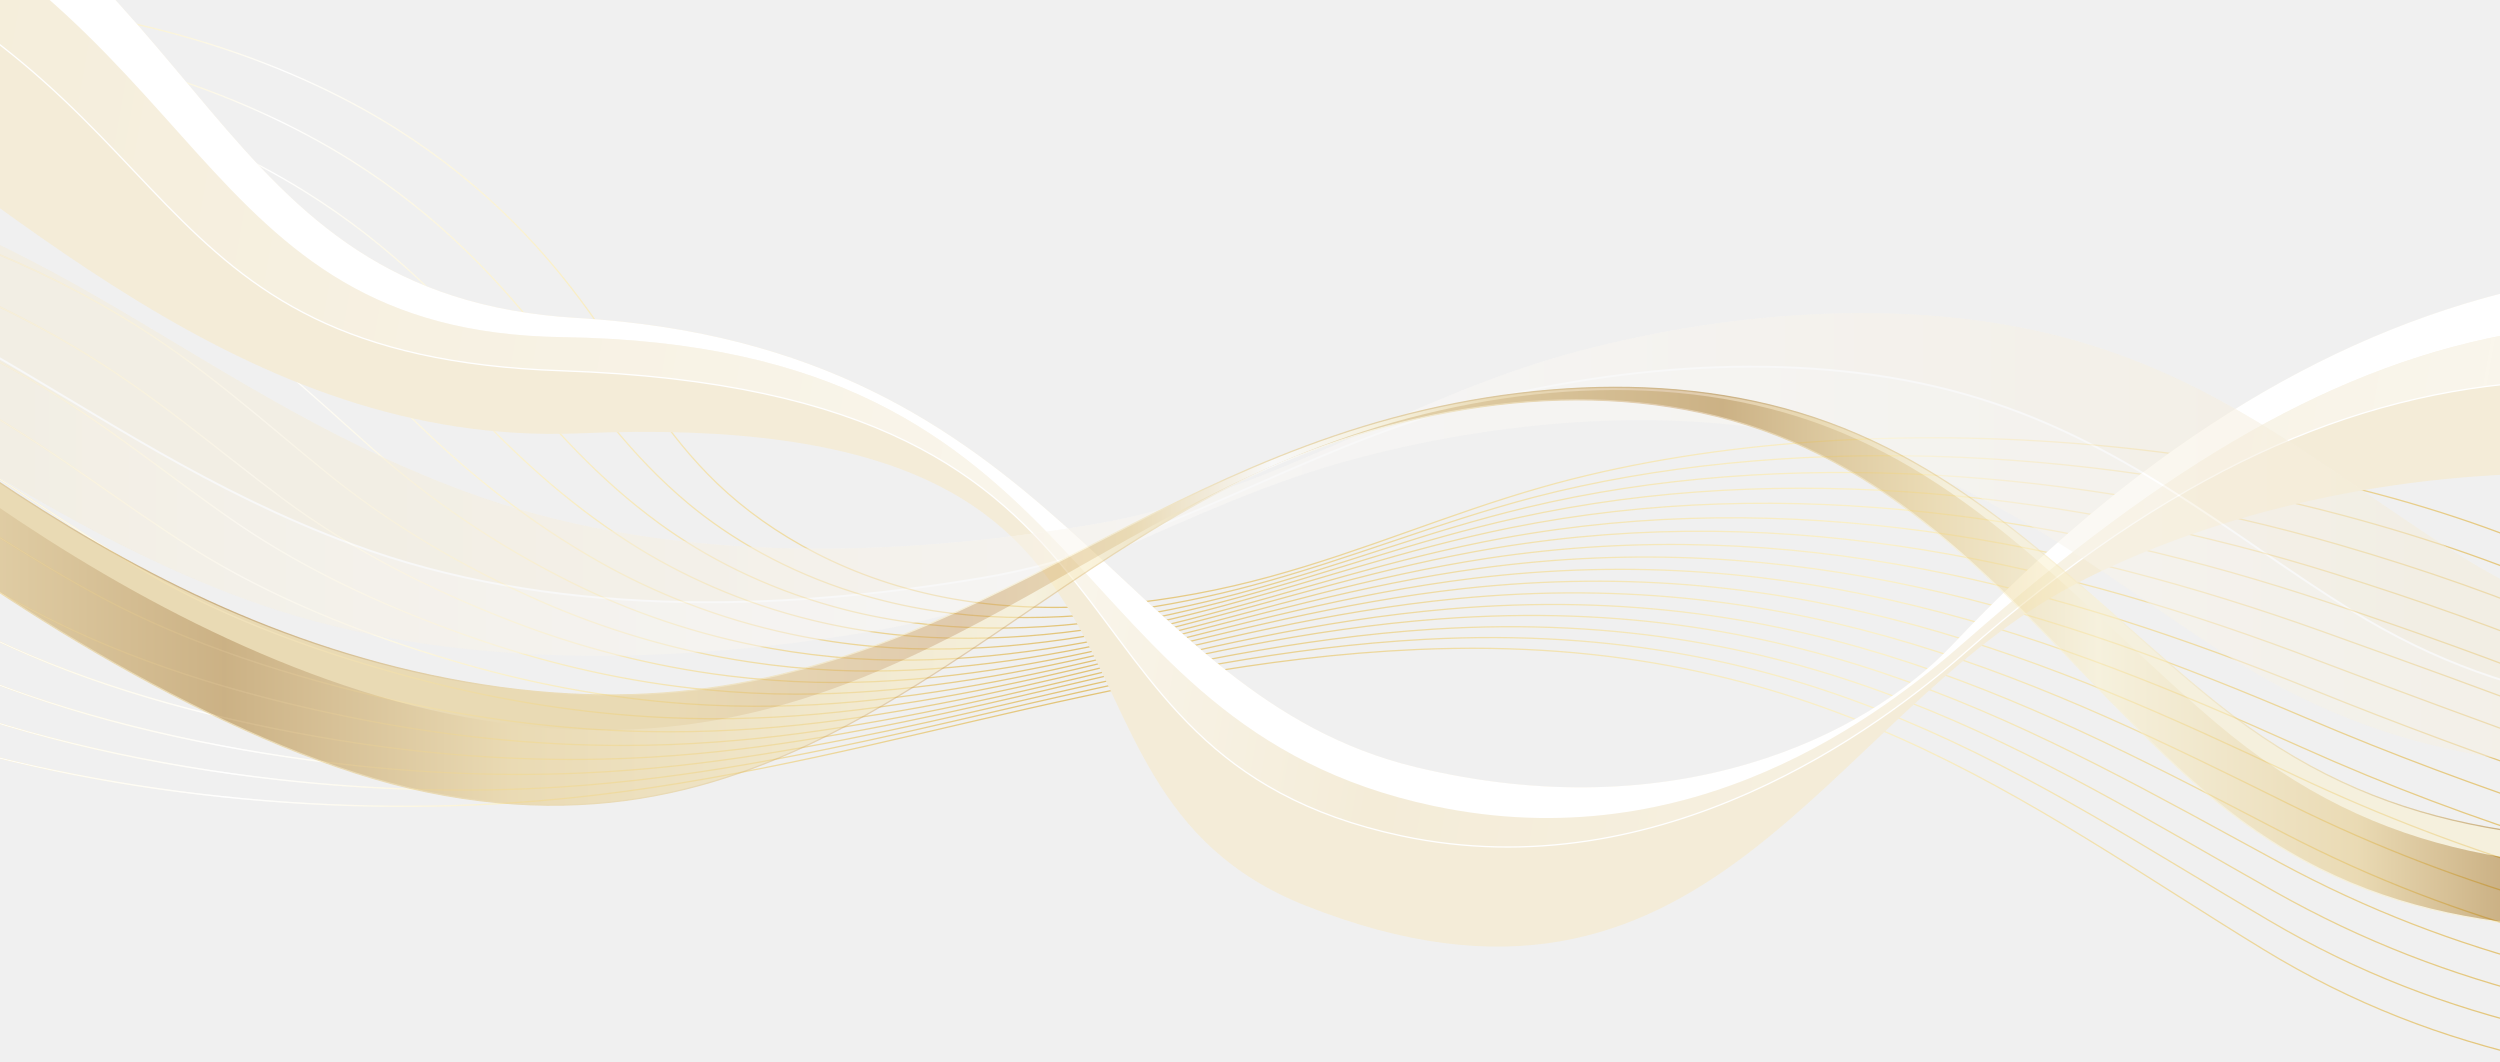
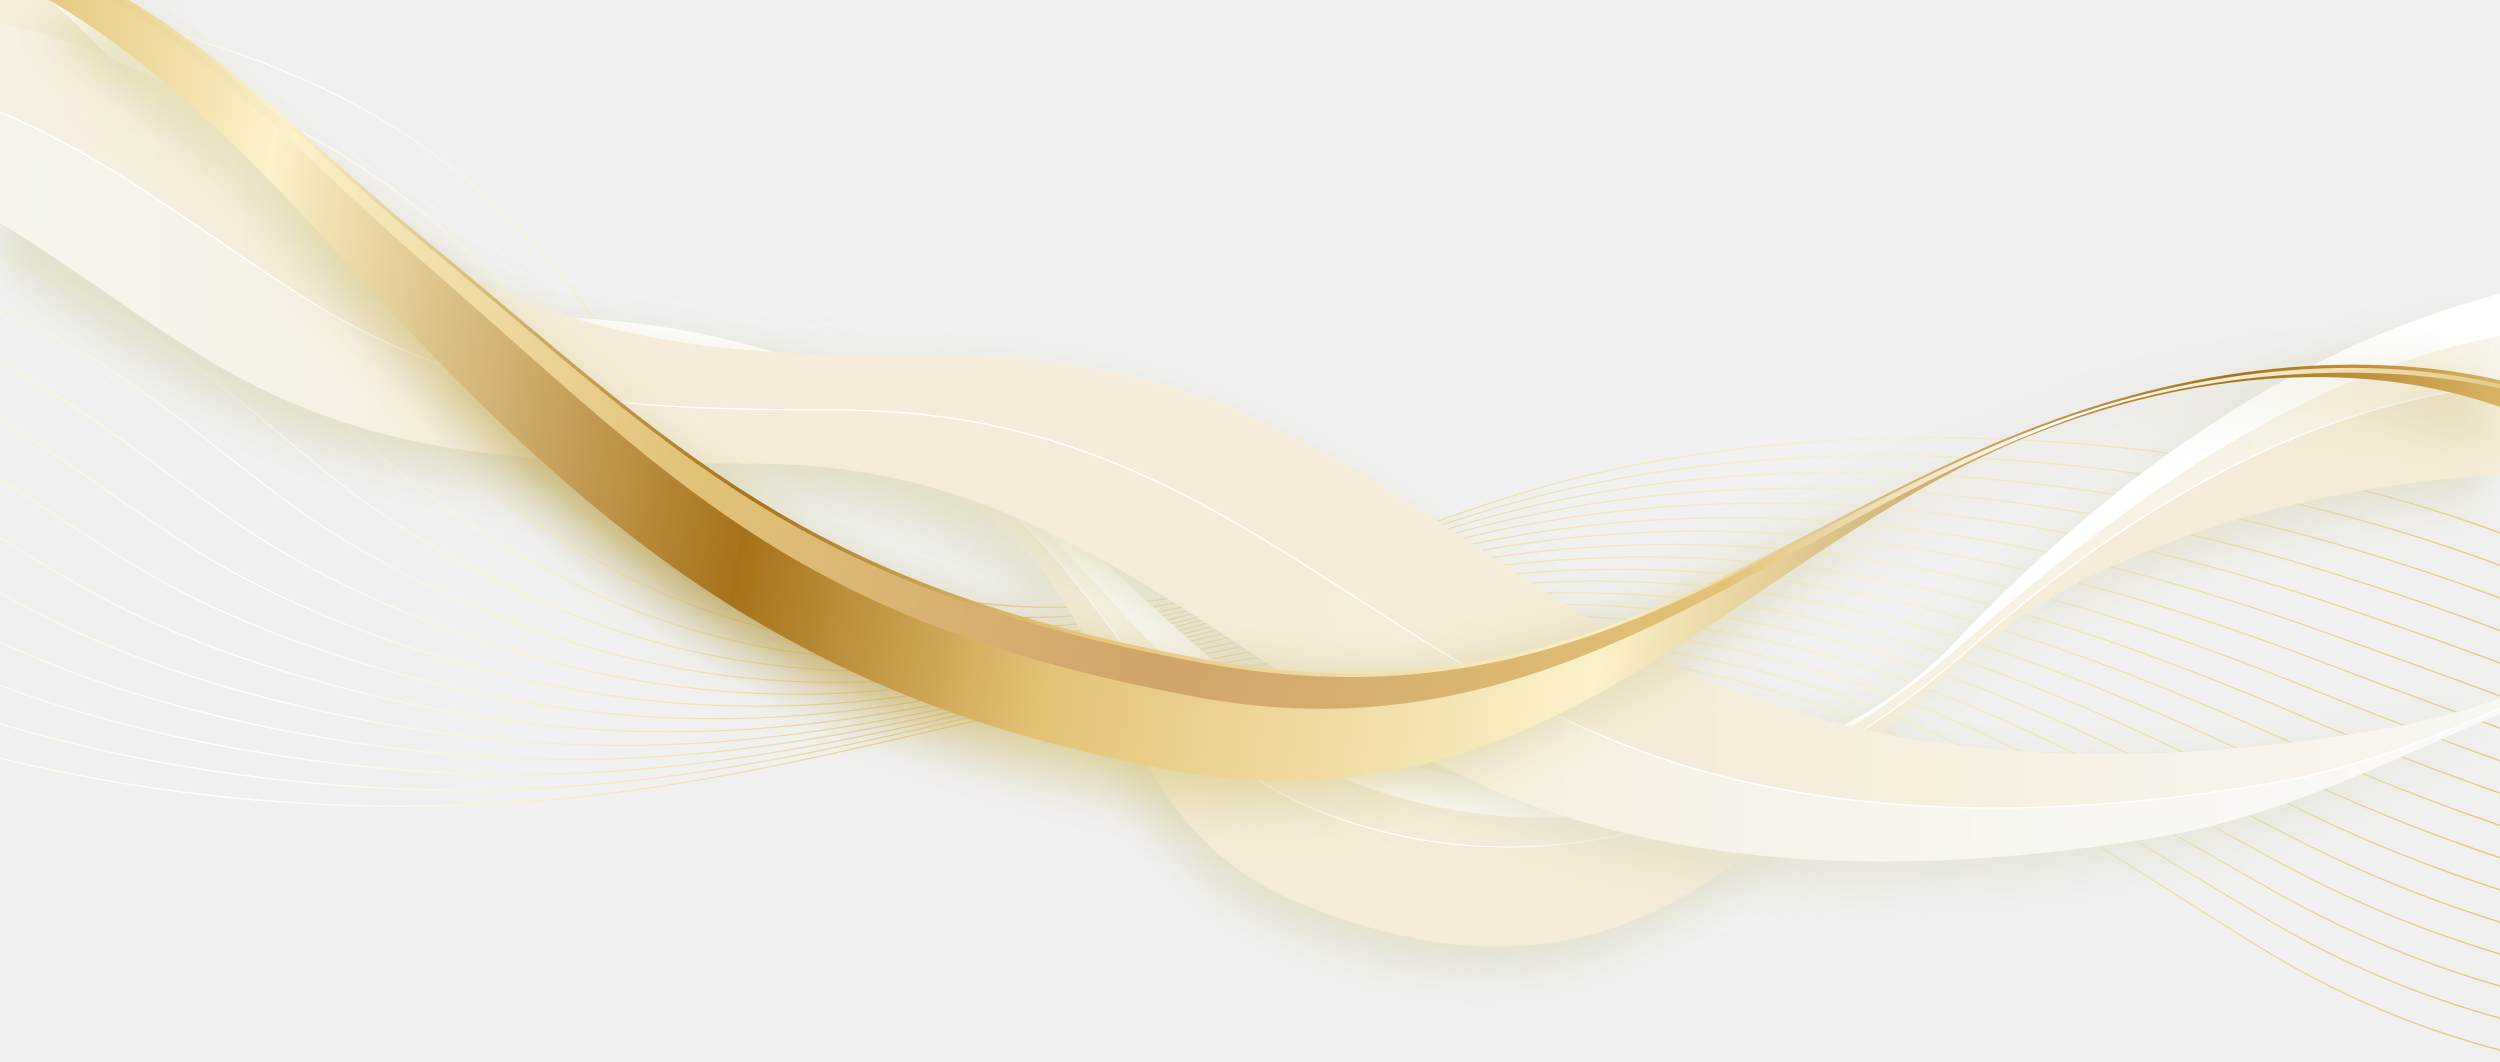
- <svg xmlns="http://www.w3.org/2000/svg" xmlns:xlink="http://www.w3.org/1999/xlink" viewBox="0 0 1920 815" style="background:#666">
-   <style type="text/css">
- 	.st3{fill:#FFFFFF;}
- 	.st6{fill:none;stroke:#FFFFFF;stroke-width:1.5;}
- 	.st11{display:none;}
- 	.st12{display:inline;fill:#FFFFFF;}
- 	.st13{display:inline;fill:none;stroke:#FFFFFF;stroke-width:1.5;}
- 	.st20{fill:#F4ECD8;}
- 	.st22{fill:none;stroke:#FFFFFF;stroke-miterlimit:10;}
- </style>
+ <svg xmlns="http://www.w3.org/2000/svg" xmlns:xlink="http://www.w3.org/1999/xlink" viewBox="0 0 1920 815">
  <defs>
+     <filter id="f1" x="0" y="0" width="200%" height="200%">
+       <feOffset result="offOut" in="SourceGraphic" dx="-10" dy="15" />
+       <feColorMatrix result="matrixOut" in="offOut" type="matrix" values=".6 0 0 .2 0                  0 .6 0 0 .2                 .1 0 .6 0 0                 0 0 0 .8 0" />
+       <feGaussianBlur result="blurOut" in="matrixOut" stdDeviation="20" />
+       <feBlend in="SourceGraphic" in2="blurOut" mode="normal" />
+     </filter>
    <linearGradient id="r1" gradientUnits="userSpaceOnUse" x1="-433" y1="295" x2="1976" y2="492">
      <stop offset="0" style="stop-color:#C59757" />
      <stop offset="0.13" style="stop-color:#E2C377" />
      <stop offset="0.21" style="stop-color:#FAF0C9" />
      <stop offset="0.26" style="stop-color:#FFFFFF" />
      <stop offset="0.35" style="stop-color:#FAF0C9" />
      <stop offset="0.53" style="stop-color:#E2C377" />
      <stop offset="0.57" style="stop-color:#E7CD8A" />
      <stop offset="0.66" style="stop-color:#F1E0AC" />
      <stop offset="0.73" style="stop-color:#F7EBC1" />
      <stop offset="0.78" style="stop-color:#FAF0C9" />
      <stop offset="1" style="stop-color:#E2C377" />
    </linearGradient>
    <linearGradient id="light1" gradientUnits="userSpaceOnUse" x1="-230" y1="1072" x2="470" y2="780">
      <stop offset="0" style="stop-color:#FFF0" />
      <stop offset="0.5" style="stop-color:#FFFF" />
      <stop offset="1" style="stop-color:#FFF0" />
      <animate attributeName="x1" from="-1000" to="3000" dur="4s" repeatCount="indefinite" />
      <animate attributeName="x2" from="-300" to="3700" dur="4s" repeatCount="indefinite" />
    </linearGradient>
    <path id="p00" fill="none" d="M-445,378.6c110.9,62.1,215.5,129.4,350.7,176c152.2,52.6,338.2,74.7,508.6,60.4c118.6-9.9,227-36.4,334.9-61.5  s219-49.4,339.4-54.7C1394,485.5,1555.5,617.4,1738,729c69.4,42.4,137.9,68.1,211.8,84.9 M-419.5,355  c65.5,32.3,128.6,68.3,193.5,102.7c52.9,28.1,106.6,55.3,166.4,77.9c83.3,31.5,178.1,52.5,275,63.3c71.3,7.9,144.2,10.1,215.1,5.5  c25.4-1.6,50.5-4.1,75.2-7.2c88.6-11.1,172.9-30.8,256.2-50.2c9.7-2.3,19.5-4.5,29.2-6.8c97.1-22.4,196.4-43.4,303.5-49.2  c297.6-15.7,464,108.1,647.6,215.7c69.1,40.8,137.2,66.2,209.9,83.6 M-394,331.3c69.9,30.4,137.1,66.7,203.4,102.4  c54.1,29.1,106.8,58.4,165.6,82.8c78.9,32.6,169.7,54.6,262.8,67.2c68.5,9.3,139.3,13.1,208.9,10c25-1.1,49.6-3,74.1-5.7  c87.7-9.5,171.5-28.4,253.9-47.6c9.6-2.2,19.2-4.5,28.8-6.7c95.5-22.2,192.4-43.7,297.2-50.5c289.9-18.1,461.5,97.3,645.8,201.3  c69.1,39,136.5,64.2,208,82.2 M-368.5,307.7c74.3,28.5,145.5,65,213.2,102.1c55.2,30.2,106.9,61.5,164.8,87.6  C84.1,531,170.7,554,260,568.5c65.7,10.7,134.4,16.1,202.6,14.5c24.5-0.5,48.8-2,73-4.2c86.7-7.9,170.2-26,251.5-45  c9.5-2.2,19-4.4,28.4-6.7c93.9-22.1,188.4-44.2,290.9-51.8c282-20.9,458.8,86.6,643.9,186.9c68.9,37.3,135.8,62.3,206,80.8   M-343,284.1c78.8,26.6,154,63.4,223.1,101.9c56.4,31.3,107.1,64.5,164.1,92.4c70.4,34.5,152.7,58.7,238.3,75.1  c63,12,129.5,19.1,196.4,19c24,0,48-0.9,72-2.7c85.8-6.2,168.8-23.6,249.1-42.4c9.4-2.2,18.7-4.4,28-6.6  c92.2-21.9,184.3-44.5,284.6-53.1c274.1-23.4,456,76,642.1,172.5c68.7,35.6,135.1,60.4,204.1,79.5 M-317.5,260.4  c83.2,24.7,162.4,61.8,233,101.6c57.5,32.4,107.3,67.4,163.3,97.3c66.2,35.3,144.3,60.7,226,79c60.2,13.4,124.6,22.1,190.1,23.5  c23.5,0.5,47.1,0.1,70.9-1.2c84.8-4.6,167.5-21.2,246.8-39.8c9.2-2.2,18.4-4.4,27.6-6.6c90.6-21.8,180.3-44.8,278.2-54.4  c266.3-25.9,453.2,65.4,640.3,158.1c68.5,34,134.4,58.4,202.2,78.1 M-292.1,236.8c87.6,22.8,170.9,60.1,242.9,101.3  c58.7,33.5,107.6,70.3,162.5,102.1c62.2,36,135.8,62.8,213.8,82.9c57.4,14.8,119.7,25.1,183.9,28c23.1,1.1,46.3,1.2,69.8,0.3  c83.8-3,166.1-18.8,244.4-37.2c9.1-2.1,18.2-4.3,27.2-6.5c89-21.6,176.3-45.2,271.9-55.7c258.5-28.3,450.4,54.8,638.5,143.7  c68.3,32.3,133.8,56.5,200.2,76.7 M-266.6,213.2c92.1,20.9,179.3,58.5,252.8,101.1C46,348.8,94.2,387.4,148,421.2  c58.2,36.6,127.3,64.9,201.6,86.8c54.6,16.1,114.8,28.1,177.6,32.5c22.6,1.6,45.5,2.2,68.7,1.8c82.9-1.4,164.8-16.4,242-34.5  c9-2.1,17.9-4.3,26.8-6.5c87.4-21.5,172.3-45.5,265.6-57c250.7-30.8,447.4,44.2,636.7,129.3c68.1,30.6,133.1,54.6,198.3,75.3   M-241.1,189.6c96.5,19.1,187.8,56.9,262.7,100.8c61,35.7,108.5,75.9,161,111.8C237,439.3,301.5,469,372,492.8  c51.9,17.5,109.9,31.1,171.4,37c22.1,2.1,44.7,3.3,67.6,3.3c81.9,0.2,163.4-14,239.6-31.9c8.9-2.1,17.7-4.2,26.4-6.4  c85.8-21.3,168.3-45.8,259.3-58.3c242.9-33.2,444.5,33.7,634.8,114.9c67.8,28.9,132.4,52.6,196.4,74 M-215.6,165.9  C-114.7,183.1-19.4,221.2,57,266.4C119.1,303.2,166.1,345,217.2,383c50.7,37.7,110.4,69,177.1,94.6c49.1,18.9,105,34.1,165.2,41.5  c21.7,2.7,43.8,4.3,66.5,4.9c81,1.9,162.1-11.6,237.3-29.3c8.7-2.1,17.4-4.2,26-6.3c84.2-21.1,164.2-46.1,253-59.6  c235.1-35.6,441.5,23.2,633,100.5c67.6,27.3,131.7,50.7,194.5,72.6 M-190.1,142.3c105.4,15.3,204.7,53.6,282.5,100.2  c63.2,37.8,109.8,81.3,159.5,121.4c47.2,38.2,101.9,71,164.9,98.6c46.3,20.2,100.1,37.1,158.9,45.9c21.2,3.2,43,5.4,65.4,6.4  c80,3.5,160.7-9.2,234.9-26.7c8.6-2,17.2-4.1,25.6-6.3c82.6-21,160.2-46.4,246.7-60.9c227.3-37.9,438.5,12.7,631.2,86.1  c67.3,25.6,131,48.8,192.5,71.2 M-164.6,118.7c109.8,13.4,213.1,52,292.4,100c64.4,38.9,110.8,83.9,158.7,126.3  c43.8,38.7,93.5,73.1,152.6,102.5c43.5,21.6,95.2,40.1,152.7,50.4c20.7,3.7,42.2,6.4,64.4,7.9c79,5.1,159.4-6.8,232.5-24.1  c8.5-2,16.9-4.1,25.2-6.2c81-20.8,156.2-46.7,240.4-62.2c219.6-40.3,435.4,2.2,629.4,71.7c67,24,130.3,46.8,190.6,69.9 M-139.1,95  c114.2,11.5,221.5,50.4,302.3,99.7c65.6,40,111.8,86.5,157.9,131.1c40.5,39.1,85,75.2,140.4,106.4c40.7,22.9,90.3,43.1,146.4,54.9  c20.3,4.3,41.4,7.5,63.3,9.4c78.1,6.7,158-4.4,230.2-21.5c8.4-2,16.7-4.1,24.8-6.2c79.4-20.7,152.3-47,234.1-63.5  c211.9-42.6,432.3-8.2,627.6,57.3c66.7,22.4,129.6,44.9,188.7,68.5 M-113.6,71.4C5,81,116.4,120.1,198.5,170.8  c66.7,41.1,113.1,89.1,157.2,135.9c37.3,39.6,76.5,77.2,128.2,110.3c38,24.3,85.4,46.1,140.2,59.4c19.8,4.8,40.5,8.5,62.2,10.9  c77.1,8.3,156.7-2,227.8-18.9c8.2-2,16.4-4,24.4-6.1c77.8-20.5,148.3-47.3,227.8-64.8c204.2-44.9,429.2-18.6,625.7,42.9  c66.4,20.8,128.9,43,186.7,67.1 M-88.1,47.8C35,55.5,150.3,94.9,234,147c67.9,42.2,114.5,91.8,156.4,140.8  c34.2,40.1,68.1,79.3,115.9,114.2c35.2,25.7,80.5,49.1,134,63.9c19.3,5.4,39.7,9.6,61.1,12.4c76.2,10,155.3,0.4,225.4-16.3  c8.1-1.9,16.1-4,24-6.1c76.2-20.4,144.3-47.6,221.4-66.1c196.5-47.2,426-29,623.9,28.5c66.1,19.2,128.2,41,184.8,65.8 M-62.7,24.1  c127.5,5.8,246.9,45.5,332,98.9c69,43.3,116.1,94.4,155.6,145.6c31.3,40.6,59.6,81.3,103.7,118.1c32.4,27,75.6,52.1,127.7,68.4  c18.9,5.9,38.9,10.6,60,13.9c75.2,11.6,154,2.8,223-13.7c8-1.9,15.9-3.9,23.6-6c74.6-20.2,140.4-47.7,215.1-67.4  c189-49.2,422.9-39.3,622.1,14.1c65.8,17.6,127.5,39.1,182.9,64.4 M-37.2,0.5c132,3.9,255.4,43.8,341.9,98.6  c70.1,44.4,117.9,97,154.9,150.4c28.4,41.1,51.1,83.4,91.5,122.1s101.9,74.3,180.4,88.3c82.9,14.7,170.9,3,243.9-17  s136.4-48,208.8-68.7c240.4-68.5,581.3-42.4,801.2,62.7" />
-     <g id="l_1">
+     <g id="l_1" filter="url(#f1)">
      <use xlink:href="#p01" x="0" />
      <use xlink:href="#p01" x="2623" />
+     </g>
+     <g id="l_2" filter="url(#f1)">
+       <use xlink:href="#p02" x="-1000" />
+       <use xlink:href="#p02" x="1586" />
+     </g>
+     <g id="l_3" filter="url(#f1)">
+       <use xlink:href="#p03" x="-1000" />
+       <use xlink:href="#p03" x="979" />
    </g>
  </defs>
  <use xlink:href="#p00" stroke="url(#r1)" />
  <use xlink:href="#p00" stroke="url(#light1)" />
  <use xlink:href="#l_1" x="-200" y="60" transform="rotate(10, 1311, 300)">
    <animate attributeName="x" from="-2823" to="-200" dur="10s" repeatCount="indefinite" />
    <animateTransform attributeName="transform" type="rotate" dur="10s" values="0, 1311, 300;10, 1311, 300;0, 1311, 300;" repeatCount="indefinite" />
  </use>
-   <g opacity=".5">
-     <linearGradient id="SVGID_00000003080015530980928280000004936238764297634491_" gradientUnits="userSpaceOnUse" x1="-114.782" y1="3081.319" x2="1902.374" y2="3136.959" gradientTransform="matrix(0.9848 -0.1736 0.1736 0.9848 -540.3871 -39.2777)">
-       <stop offset="0.24" style="stop-color:#F4ECD8" />
-       <stop offset="0.53" style="stop-color:#FBF9F7" />
-       <stop offset="0.62" style="stop-color:#F8F4ED" />
-       <stop offset="0.83" style="stop-color:#F4ECD8" />
-     </linearGradient>
-     <path style="display:none;fill:none;stroke:url(#SVGID_00000003080015530980928280000004936238764297634491_);stroke-width:1.5;" d="   M1839,2579.9c-393.4-73.4-673.1,35.1-893.1,368.7c-53.4,80.9-185.5,176.5-389.3,164C319.9,3098,232.6,2848-137.6,2884.7" />
-     <linearGradient id="SVGID_00000107581902781129581700000016901241748606689940_" gradientUnits="userSpaceOnUse" x1="-116.485" y1="3187.253" x2="1900.666" y2="3242.894" gradientTransform="matrix(0.9848 -0.1736 0.1736 0.9848 -540.3871 -39.2777)">
-       <stop offset="0.24" style="stop-color:#F4ECD8" />
-       <stop offset="0.53" style="stop-color:#FBF9F7" />
-       <stop offset="0.62" style="stop-color:#F8F4ED" />
-       <stop offset="0.83" style="stop-color:#F4ECD8" />
-     </linearGradient>
-     <path style="display:none;fill:url(#SVGID_00000107581902781129581700000016901241748606689940_);" d="M959.3,2947.5   c-55.9,79.2-222,234.4-445.7,215.2c-258.9-22.4-219.7-297.1-643.8-235.8l8.1,46c488.1-107,367.5,209.4,613.3,260.1   c325.7,67.2,366.4-211.8,538.4-344.9c183.6-142,547.3-235.2,862.2-82.6l-26.5-112.6C1512.7,2571.9,1124.3,2714,959.3,2947.5z" />
-     <linearGradient id="SVGID_00000126309433782528470550000001953995420508246711_" gradientUnits="userSpaceOnUse" x1="-2571.831" y1="2153.007" x2="-554.675" y2="2208.647" gradientTransform="matrix(0.9848 -0.1736 0.1736 0.9848 -583.0421 448.27)">
-       <stop offset="0.24" style="stop-color:#F4ECD8" />
-       <stop offset="0.53" style="stop-color:#FBF9F7" />
-       <stop offset="0.62" style="stop-color:#F8F4ED" />
-       <stop offset="0.83" style="stop-color:#F4ECD8" />
-     </linearGradient>
-     <path style="display:none;fill:none;stroke:url(#SVGID_00000126309433782528470550000001953995420508246711_);stroke-width:1.5;" d="   M-784.6,2579.9c-393.4-73.4-673.1,35.1-893.1,368.7c-53.4,80.9-185.5,176.5-389.3,164c-236.6-14.6-323.9-264.6-694.1-227.9" />
-     <linearGradient id="SVGID_00000049212895517494580630000006224527412955612094_" gradientUnits="userSpaceOnUse" x1="-2573.534" y1="2258.941" x2="-556.383" y2="2314.581" gradientTransform="matrix(0.9848 -0.1736 0.1736 0.9848 -583.0421 448.27)">
-       <stop offset="0.24" style="stop-color:#F4ECD8" />
-       <stop offset="0.53" style="stop-color:#FBF9F7" />
-       <stop offset="0.62" style="stop-color:#F8F4ED" />
-       <stop offset="0.83" style="stop-color:#F4ECD8" />
-     </linearGradient>
-     <path style="display:none;fill:url(#SVGID_00000049212895517494580630000006224527412955612094_);" d="M-1664.2,2947.5   c-55.9,79.2-222,234.4-445.7,215.2c-258.9-22.4-219.7-297.1-643.8-235.8l8.1,46c488.1-107,367.5,209.4,613.3,260.1   c325.7,67.2,366.4-211.8,538.4-344.9c183.6-142,547.3-235.2,862.2-82.6l-26.5-112.6C-1110.8,2571.9-1499.3,2714-1664.2,2947.5z" />
-     <g class="st11">
-       <path class="st12" d="M1839,2579.9c-393.4-73.4-673.1,35.1-893.1,368.7c-53.4,80.9-185.5,176.5-389.3,164    C319.9,3098,232.6,2848-137.6,2884.7l3.6,20.6c408.8-48,391.4,210.3,685.1,227.8c190.7,11.4,329.6-80.8,403.9-188    c209.3-301.9,565-398.9,897.1-309L1839,2579.9z" />
-       <path class="st13" d="M-130.1,2926.8c424-61.3,384.8,213.5,643.8,235.8c223.6,19.3,389.8-136,445.6-215    c164.9-233.7,553.4-375.7,906.1-254.7" />
-       <path class="st12" d="M-784.6,2579.9c-393.4-73.4-673.1,35.1-893.1,368.7c-53.4,80.9-185.5,176.5-389.3,164    c-236.6-14.6-323.9-264.6-694.1-227.9l3.6,20.6c408.8-48,391.4,210.3,685.1,227.8c190.7,11.4,329.6-80.8,403.9-188    c209.3-301.9,565-398.9,897.1-309L-784.6,2579.9z" />
-       <path class="st13" d="M-2753.7,2926.8c424-61.3,384.8,213.5,643.8,235.8c223.6,19.3,389.8-136,445.6-215    c164.9-233.7,553.4-375.7,906.1-254.7" />
-     </g>
-     <g>
-       <linearGradient id="SVGID_00000089547093615325397790000007840576625710312637_" gradientUnits="userSpaceOnUse" x1="-419" y1="461.2" x2="2309.1" y2="461.2" gradientTransform="matrix(1 0 0 -1 0 816)">
-         <stop offset="0.16" style="stop-color:#F4ECD8" />
-         <stop offset="0.22" style="stop-color:#F6F0E1" />
-         <stop offset="0.37" style="stop-color:#F9F6F1" />
-         <stop offset="0.48" style="stop-color:#FBF9F7" />
-         <stop offset="0.64" style="stop-color:#F9F7F2" />
-         <stop offset="0.82" style="stop-color:#F6F1E4" />
-         <stop offset="0.94" style="stop-color:#F4ECD8" />
-       </linearGradient>
-       <path style="fill:url(#SVGID_00000089547093615325397790000007840576625710312637_);" d="M2309.1,511.4    c-168.6,0-288.9-3.3-418.4-83.8c-94.8-59-175.7-131.6-296.8-166c-119.2-33.8-260.1-23.9-380.7,7.9    c-133.8,35.3-235.6,109.9-372.9,133.1C678.8,430,504.5,432.2,356,377.1C135.4,295.1,23,146-248.8,116L-419,198.2    c271.8,30,384.2,179.2,604.8,261.1c148.5,55.2,322.7,52.9,484.4,25.5c137.2-23.2,239.1-97.9,372.9-133.1    c120.6-31.8,261.4-41.7,380.7-7.9c121.1,34.4,201.9,107,296.8,166c129.5,80.5,249.8,83.8,418.4,83.8L2309.1,511.4z" />
-       <linearGradient id="SVGID_00000123436882249572862390000012623615290098166414_" gradientUnits="userSpaceOnUse" x1="-333.9" y1="481.75" x2="2309.1" y2="481.75" gradientTransform="matrix(1 0 0 -1 0 816)">
-         <stop offset="0.24" style="stop-color:#F4ECD8" />
-         <stop offset="0.53" style="stop-color:#FBF9F7" />
-         <stop offset="0.62" style="stop-color:#F8F4ED" />
-         <stop offset="0.83" style="stop-color:#F4ECD8" />
-       </linearGradient>
-       <path style="fill:url(#SVGID_00000123436882249572862390000012623615290098166414_);" d="M2309.1,511.4    c-168.6,0-288.9-3.3-418.4-83.8c-94.8-59-175.7-131.6-296.8-166c-119.2-33.8-260.1-23.9-380.7,7.9    c-133.8,35.3-235.6,109.9-372.9,133.1C678.8,430,504.5,432.2,356,377.1C135.4,295.1,23,146-248.8,116l-85.1,41.1    c271.8,30,384.2,179.2,604.8,261.1c148.5,55.2,322.7,52.9,484.4,25.5c137.2-23.2,239.1-97.9,372.9-133.1    c120.6-31.8,261.4-41.7,380.7-7.9c121.1,34.3,201.9,107,296.8,166c129.5,80.5,249.8,83.8,418.4,83.8L2309.1,511.4z" />
-       <path class="st6" d="M-333.9,157.1c271.8,30,384.2,179.2,604.8,261.1c148.5,55.2,322.7,52.9,484.4,25.5    c137.2-23.2,239.1-97.9,372.9-133.1c120.6-31.8,261.4-41.7,380.7-7.9c121.1,34.4,201.9,107,296.8,166    c129.5,80.5,249.8,83.8,418.4,83.8" />
-     </g>
-     <g>
-       <linearGradient id="SVGID_00000106142538918286445050000010369508073901506688_" gradientUnits="userSpaceOnUse" x1="-93.2" y1="309.254" x2="2120" y2="309.254" gradientTransform="matrix(1 0 0 -1 0 816)">
-         <stop offset="0" style="stop-color:#E3C477" />
-         <stop offset="0.12" style="stop-color:#A67219" />
-         <stop offset="0.22" style="stop-color:#E3C477" />
-         <stop offset="0.4" style="stop-color:#FBF1CA" />
-         <stop offset="0.49" style="stop-color:#E3C477" />
-         <stop offset="0.64" style="stop-color:#A67219" />
-         <stop offset="0.68" style="stop-color:#CDA755" />
-         <stop offset="0.71" style="stop-color:#E3C477" />
-         <stop offset="0.77" style="stop-color:#FBF1CA" />
-         <stop offset="0.86" style="stop-color:#E3C477" />
-         <stop offset="0.91" style="stop-color:#A67219" />
-       </linearGradient>
-       <path style="fill:url(#SVGID_00000106142538918286445050000010369508073901506688_);" d="M1672.4,589.5    C1801.9,711,1922.2,716,2090.8,716l29.2-68.2c-168.6,0-288.9-4.3-418.4-108.4c-94.8-76.2-175.7-170.2-296.8-214.6    c-119.2-43.7-260.1-31-380.7,10.2C797.3,412.4,653.2,575.8,357,523.7C214.3,498.7,95.9,435.5-5.7,367l-87.5,21.1    c101.6,80,278.4,190.9,421,220.1C624,669,768.1,441.1,995,350.8c120.6-48,261.4-62.9,380.7-11.9    C1496.7,390.8,1577.6,500.5,1672.4,589.5L1672.4,589.5z" />
-       <linearGradient id="SVGID_00000066473164726652993360000012487252161908949638_" gradientUnits="userSpaceOnUse" x1="-93.509" y1="304.473" x2="2090.8" y2="304.473" gradientTransform="matrix(1 0 0 -1 0 816)">
-         <stop offset="0.28" style="stop-color:#E2C377" />
-         <stop offset="0.38" style="stop-color:#CFA46A" />
-         <stop offset="0.44" style="stop-color:#E2C377" />
-         <stop offset="0.49" style="stop-color:#FFFFFF" />
-         <stop offset="0.53" style="stop-color:#FAF0C9" />
-         <stop offset="0.57" style="stop-color:#E2C377" />
-         <stop offset="0.63" style="stop-color:#CFA46A" />
-         <stop offset="0.68" style="stop-color:#E2C377" />
-         <stop offset="0.73" style="stop-color:#FAF0C9" />
-       </linearGradient>
-       <path style="fill:none;stroke:url(#SVGID_00000066473164726652993360000012487252161908949638_);" d="M-93.2,388.1    c101.6,80,278.4,190.9,421,220.1C624,669,768.1,441.1,995,350.8c120.6-48,261.4-62.9,380.7-11.9    c121.1,51.8,201.9,161.5,296.8,250.5C1801.9,711,1922.2,716,2090.8,716" />
-       <linearGradient id="SVGID_00000099632424766452379820000000240344785835102388_" gradientUnits="userSpaceOnUse" x1="-93.5" y1="332.604" x2="2090.8" y2="332.604" gradientTransform="matrix(1 0 0 -1 0 816)">
-         <stop offset="0.28" style="stop-color:#E2C377" />
-         <stop offset="0.38" style="stop-color:#CFA46A" />
-         <stop offset="0.44" style="stop-color:#E2C377" />
-         <stop offset="0.49" style="stop-color:#FFFFFF" />
-         <stop offset="0.53" style="stop-color:#FAF0C9" />
-         <stop offset="0.57" style="stop-color:#E2C377" />
-         <stop offset="0.63" style="stop-color:#CFA46A" />
-         <stop offset="0.68" style="stop-color:#E2C377" />
-         <stop offset="0.73" style="stop-color:#FAF0C9" />
-       </linearGradient>
-       <path style="fill:url(#SVGID_00000099632424766452379820000000240344785835102388_);" d="M1701.6,554.9    C1831,664.8,1951.4,669.3,2120,669.3v-21.5c-168.6,0-288.9-4.3-418.4-108.4c-94.8-76.3-175.7-170.2-296.8-214.6    c-119.2-43.7-260.1-31-380.7,10.2C797.3,412.4,653.2,575.8,357,523.8C214.3,498.7,95.9,435.5-5.7,367l-19.4,5.8    C76.5,445.1,214.4,524.2,357,550.7c296.2,54.9,440.3-130,667.1-211.6c120.6-43.4,261.4-56.9,380.7-10.7    C1525.9,375.2,1606.8,474.4,1701.6,554.9L1701.6,554.9z" />
-       <linearGradient id="SVGID_00000106109813084896109450000003117474527643242125_" gradientUnits="userSpaceOnUse" x1="-93.2" y1="343.354" x2="2120" y2="343.354" gradientTransform="matrix(1 0 0 -1 0 816)">
-         <stop offset="0" style="stop-color:#E3C477" />
-         <stop offset="0.12" style="stop-color:#A67219" />
-         <stop offset="0.22" style="stop-color:#E3C477" />
-         <stop offset="0.4" style="stop-color:#FBF1CA" />
-         <stop offset="0.49" style="stop-color:#E3C477" />
-         <stop offset="0.64" style="stop-color:#A67219" />
-         <stop offset="0.68" style="stop-color:#CDA755" />
-         <stop offset="0.71" style="stop-color:#E3C477" />
-         <stop offset="0.77" style="stop-color:#FBF1CA" />
-         <stop offset="0.86" style="stop-color:#E3C477" />
-         <stop offset="0.91" style="stop-color:#A67219" />
-       </linearGradient>
-       <path style="fill:none;stroke:url(#SVGID_00000106109813084896109450000003117474527643242125_);" d="M2120,647.8    c-168.6,0-288.9-4.3-418.4-108.4c-94.8-76.2-175.7-170.2-296.8-214.6c-119.2-43.7-260.1-31-380.7,10.2    C797.3,412.4,653.2,575.8,357,523.7C214.3,498.7,95.9,435.5-5.7,367" />
-     </g>
-   </g>
+   <use xlink:href="#l_2" x="-1000" y="220" transform="rotate(8.8, 1311, 300)">
+     <animate attributeName="x" from="-2086" to="500" dur="8s" repeatCount="indefinite" />
+     <animateTransform attributeName="transform" type="rotate" dur="8s" values="4, 1293, 300;8.8, 1293, 300;4, 1293, 300;" repeatCount="indefinite" />
+   </use>
+   <use xlink:href="#l_3" x="-1000" y="130" transform="rotate(10, 989.5, 300)">
+     <animate attributeName="x" from="-1000" to="979" dur="13s" repeatCount="indefinite" />
+     <animateTransform attributeName="transform" type="rotate" dur="13s" values="0, 1293, 300;10, 1293, 300;0, 1293, 300;" repeatCount="indefinite" />
+   </use>
  <defs>
    <g id="p01">
      <path fill="#F4ECD8" d="M2623.6,31c-388.3-96.7-673.1,35.1-893.1,368.7c-53.4,80.9-185.5,176.5-389.3,164    C1104.5,549,1016.6,292.9,647,335.7C359.6,369,333,113.9,0,31v204.9C196.9,319.5,411.8,477.2,662.4,423    c487.9-108.4,367.5,209.4,613.4,260c325.7,67.2,366.4-211.8,538.4-344.9c175.2-135.5,507-230.6,809.5-102.2V31z" />
      <linearGradient id="p01_1" gradientUnits="userSpaceOnUse" x1="0" y1="334.838" x2="2623.575" y2="334.838">
        <stop offset="0" stop-color="#FFF0" />
        <stop offset="0.4" stop-color="#FFF" />
        <stop offset="0.5" stop-color="#FFF0" />
        <stop offset="0.8" stop-color="#FFF" />
        <stop offset="1" stop-color="#FFF0" />
      </linearGradient>
      <path style="opacity:0.5;fill:url(#p01_1);" d="M1740.5,394.4    c-53.4,66.6-177.1,203.3-381.1,196.2c-302.9-10.6-306.8-305.3-721.2-238.4C353.2,398.2,333,153.7,0,85.5v60    c333,68.2,308.5,279.4,642.3,232.2c481.3-68,394.3,229.2,697.1,239.8c204,7.1,347.7-146.5,401-213    c264.3-329.7,503.8-336.7,883.1-259v-60C2198.5-1.6,1997.2,74.1,1740.5,394.4z" />
-       <path class="st22" d="M0,145.5c333,68.2,308.5,279.4,642.3,232.2c481.3-68,394.3,229.2,697.1,239.8c204,7.1,347.7-146.5,401-213    c264.3-329.7,503.8-336.7,883.1-259" />
+       <path fill="none" stroke="#FFF" d="M0,145.5c333,68.2,308.5,279.4,642.3,232.2c481.3-68,394.3,229.2,697.1,239.8c204,7.1,347.7-146.5,401-213    c264.3-329.7,503.8-336.7,883.1-259" />
      <path fill="#fff" d="M1730.4,399.6c-53.4,80.9-185.5,176.5-389.3,164C1104.5,549,1016.6,292.9,647,335.7C359.6,369,333,113.9,0,31    v54.5c333,68.2,353.2,312.7,638.2,266.7c414.4-66.9,418.3,227.9,721.2,238.4c204,7.1,327.8-129.6,381.1-196.2    c256.7-320.3,458-396.1,883.1-309V31C2235.2-65.8,1950.4,66.1,1730.4,399.6z" />
    </g>
-     <g>
-       <linearGradient id="SVGID_00000094584834693241458080000006704075622680645269_" gradientUnits="userSpaceOnUse" x1="294.651" y1="444.305" x2="3022.742" y2="444.305" gradientTransform="matrix(0.9882 -0.153 -0.153 -0.9882 -199.2764 887.8942)">
+     <g id="p02">
+       <linearGradient id="p02_1" gradientUnits="userSpaceOnUse" x1="294.651" y1="444.305" x2="3022.742" y2="444.305" gradientTransform="matrix(0.9882 -0.153 -0.153 -0.9882 -199.2764 887.8942)">
        <stop offset="0.16" style="stop-color:#F4ECD8" />
        <stop offset="0.22" style="stop-color:#F6F0E1" />
        <stop offset="0.37" style="stop-color:#F9F6F1" />
        <stop offset="0.48" style="stop-color:#FBF9F7" />
        <stop offset="0.64" style="stop-color:#F9F7F2" />
        <stop offset="0.82" style="stop-color:#F6F1E4" />
        <stop offset="0.94" style="stop-color:#F4ECD8" />
      </linearGradient>
-       <path style="fill:url(#SVGID_00000094584834693241458080000006704075622680645269_);" d="M2743.9,141.3    c-166.6,25.8-286,40.9-426.3-18.8C2214.9,78.7,2123.8,19.3,1998.9,3.8c-123-15.2-260.7,16.2-375,66    c-126.8,55.4-216,144.6-348.1,188.6c-155.4,51.8-327.3,80.6-482.5,48.9c-230.5-47.3-353.9-203.6-637.7-165.8L0,249.1    c260.9-45.6,407.1,118.3,637.6,165.5c155.2,31.8,327,2.9,482.6-48.9c132-43.9,221.3-133.3,348.1-188.6    c114.3-49.9,251.9-81.2,375-66c124.9,15.5,215.9,74.9,318.7,118.6c140.3,59.7,259.7,44.6,426.3,18.8L2743.9,141.3z" />
-       <linearGradient id="SVGID_00000110467283928709930970000014506205880226909351_" gradientUnits="userSpaceOnUse" x1="379.745" y1="464.855" x2="3022.742" y2="464.855" gradientTransform="matrix(0.9882 -0.153 -0.153 -0.9882 -199.2764 887.8942)">
+       <path style="fill:url(#p02_1);" d="M2743.9,141.3    c-166.6,25.8-286,40.9-426.3-18.8C2214.9,78.7,2123.8,19.3,1998.9,3.8c-123-15.2-260.7,16.2-375,66    c-126.8,55.4-216,144.6-348.1,188.6c-155.4,51.8-327.3,80.6-482.5,48.9c-230.5-47.3-353.9-203.6-637.7-165.8L0,249.1    c260.9-45.6,407.1,118.3,637.6,165.5c155.2,31.8,327,2.9,482.6-48.9c132-43.9,221.3-133.3,348.1-188.6    c114.3-49.9,251.9-81.2,375-66c124.9,15.5,215.9,74.9,318.7,118.6c140.3,59.7,259.7,44.6,426.3,18.8L2743.9,141.3z" />
+       <linearGradient id="p02_2" gradientUnits="userSpaceOnUse" x1="379.745" y1="464.855" x2="3022.742" y2="464.855" gradientTransform="matrix(0.9882 -0.153 -0.153 -0.9882 -199.2764 887.8942)">
        <stop offset="0.24" style="stop-color:#F4ECD8" />
        <stop offset="0.53" style="stop-color:#FBF9F7" />
        <stop offset="0.62" style="stop-color:#F8F4ED" />
        <stop offset="0.83" style="stop-color:#F4ECD8" />
      </linearGradient>
-       <path style="fill:url(#SVGID_00000110467283928709930970000014506205880226909351_);" d="M2743.9,141.3    c-166.6,25.8-286,40.9-426.3-18.8C2214.9,78.7,2123.8,19.3,1998.9,3.8c-123-15.2-260.7,16.2-375,66    c-126.8,55.4-216,144.6-348.1,188.6c-155.4,51.8-327.3,80.6-482.5,48.9c-230.5-47.3-353.9-203.6-637.7-165.8l-77.8,53.9    C341.9,157.8,484.9,313.8,715.4,361c155.2,31.8,327,2.9,482.6-48.9c132-43.9,221.3-133.3,348.1-188.6    c114.3-49.9,251.9-81.2,375-66c124.9,15.4,215.9,74.9,318.7,118.6c140.3,59.7,259.7,44.6,426.3,18.8L2743.9,141.3z" />
-       <path class="st6" d="M77.8,195.5C341.9,157.8,484.9,313.8,715.4,361c155.2,31.8,327,2.9,482.6-48.9    c132-43.9,221.3-133.3,348.1-188.6c114.3-49.9,251.9-81.2,375-66c124.9,15.5,215.9,74.9,318.7,118.6    c140.3,59.7,259.7,44.6,426.3,18.8" />
+       <path style="fill:url(#p02_2);" d="M2743.9,141.3    c-166.6,25.8-286,40.9-426.3-18.8C2214.9,78.7,2123.8,19.3,1998.9,3.8c-123-15.2-260.7,16.2-375,66    c-126.8,55.4-216,144.6-348.1,188.6c-155.4,51.8-327.3,80.6-482.5,48.9c-230.5-47.3-353.9-203.6-637.7-165.8l-77.8,53.9    C341.9,157.8,484.9,313.8,715.4,361c155.2,31.8,327,2.9,482.6-48.9c132-43.9,221.3-133.3,348.1-188.6    c114.3-49.9,251.9-81.2,375-66c124.9,15.4,215.9,74.9,318.7,118.6c140.3,59.7,259.7,44.6,426.3,18.8L2743.9,141.3z" />
+       <path fill="none" stroke="#FFF" d="M77.8,195.5C341.9,157.8,484.9,313.8,715.4,361c155.2,31.8,327,2.9,482.6-48.9    c132-43.9,221.3-133.3,348.1-188.6c114.3-49.9,251.9-81.2,375-66c124.9,15.5,215.9,74.9,318.7,118.6    c140.3,59.7,259.7,44.6,426.3,18.8" />
    </g>
-     <g>
+     <g id="p03">
      <g>
        <linearGradient id="SVGID_00000037693333900065995910000006202591390873380993_" gradientUnits="userSpaceOnUse" x1="13.282" y1="230.942" x2="1992.656" y2="230.942" gradientTransform="matrix(1 0 0 1 -13.2819 5.4233)">
          <stop offset="0" style="stop-color:#E3C477" />
          <stop offset="0.106" style="stop-color:#FBF1CA" />
          <stop offset="0.312" style="stop-color:#A67219" />
          <stop offset="0.439" style="stop-color:#E3C477" />
          <stop offset="0.647" style="stop-color:#FBF1CA" />
          <stop offset="0.87" style="stop-color:#A67219" />
          <stop offset="1" style="stop-color:#E3C477" />
        </linearGradient>
        <path style="fill:url(#SVGID_00000037693333900065995910000006202591390873380993_);" d="M0,32.7     c119.5,37.2,237.8,132.9,309.5,188.1c232.4,178.6,404.8,248.4,658.4,251.9c302.3,4.2,404.6-241,612.4-369.3     c118.1-73,265.6-112.6,399.1-70.7V6.6c-125-22.3-261.5,14.6-373.1,76.2C1396.3,198.3,1282.8,386.9,982,384.4     c-317.7-2.6-422.1-87.9-652.5-218C223.7,106.6,127,29.3,0,6.6L0,32.7z" />
        <linearGradient id="SVGID_00000132808800871240904360000008976297054781904566_" gradientUnits="userSpaceOnUse" x1="13.282" y1="203.012" x2="1992.656" y2="203.012" gradientTransform="matrix(1 0 0 1 -13.2819 5.4233)">
          <stop offset="0" style="stop-color:#E2C377" />
          <stop offset="0.113" style="stop-color:#FAF0C9" />
          <stop offset="0.285" style="stop-color:#E2C377" />
          <stop offset="0.48" style="stop-color:#CFA46A" />
          <stop offset="0.689" style="stop-color:#E2C377" />
          <stop offset="0.81" style="stop-color:#FFFFFF" />
          <stop offset="1" style="stop-color:#E2C377" />
        </linearGradient>
        <path style="fill:url(#SVGID_00000132808800871240904360000008976297054781904566_);" d="M1606.2,84.7     C1396.3,200.3,1282.8,389.9,982,387.4c-317.7-2.6-422.1-87.9-652.5-218C223.7,109.6,127,32.3,0,9.6l0,3.2     C127,36.9,223.7,119,329.6,182.5C559.9,320.6,664.3,411.1,982,414c279.7,2.5,409-201.4,619.2-324.3     c104.7-61.3,260-99.3,378.1-76.9V9.6C1854.4-12.8,1717.8,23.2,1606.2,84.7z" />
      </g>
    </g>
  </defs>
</svg>
